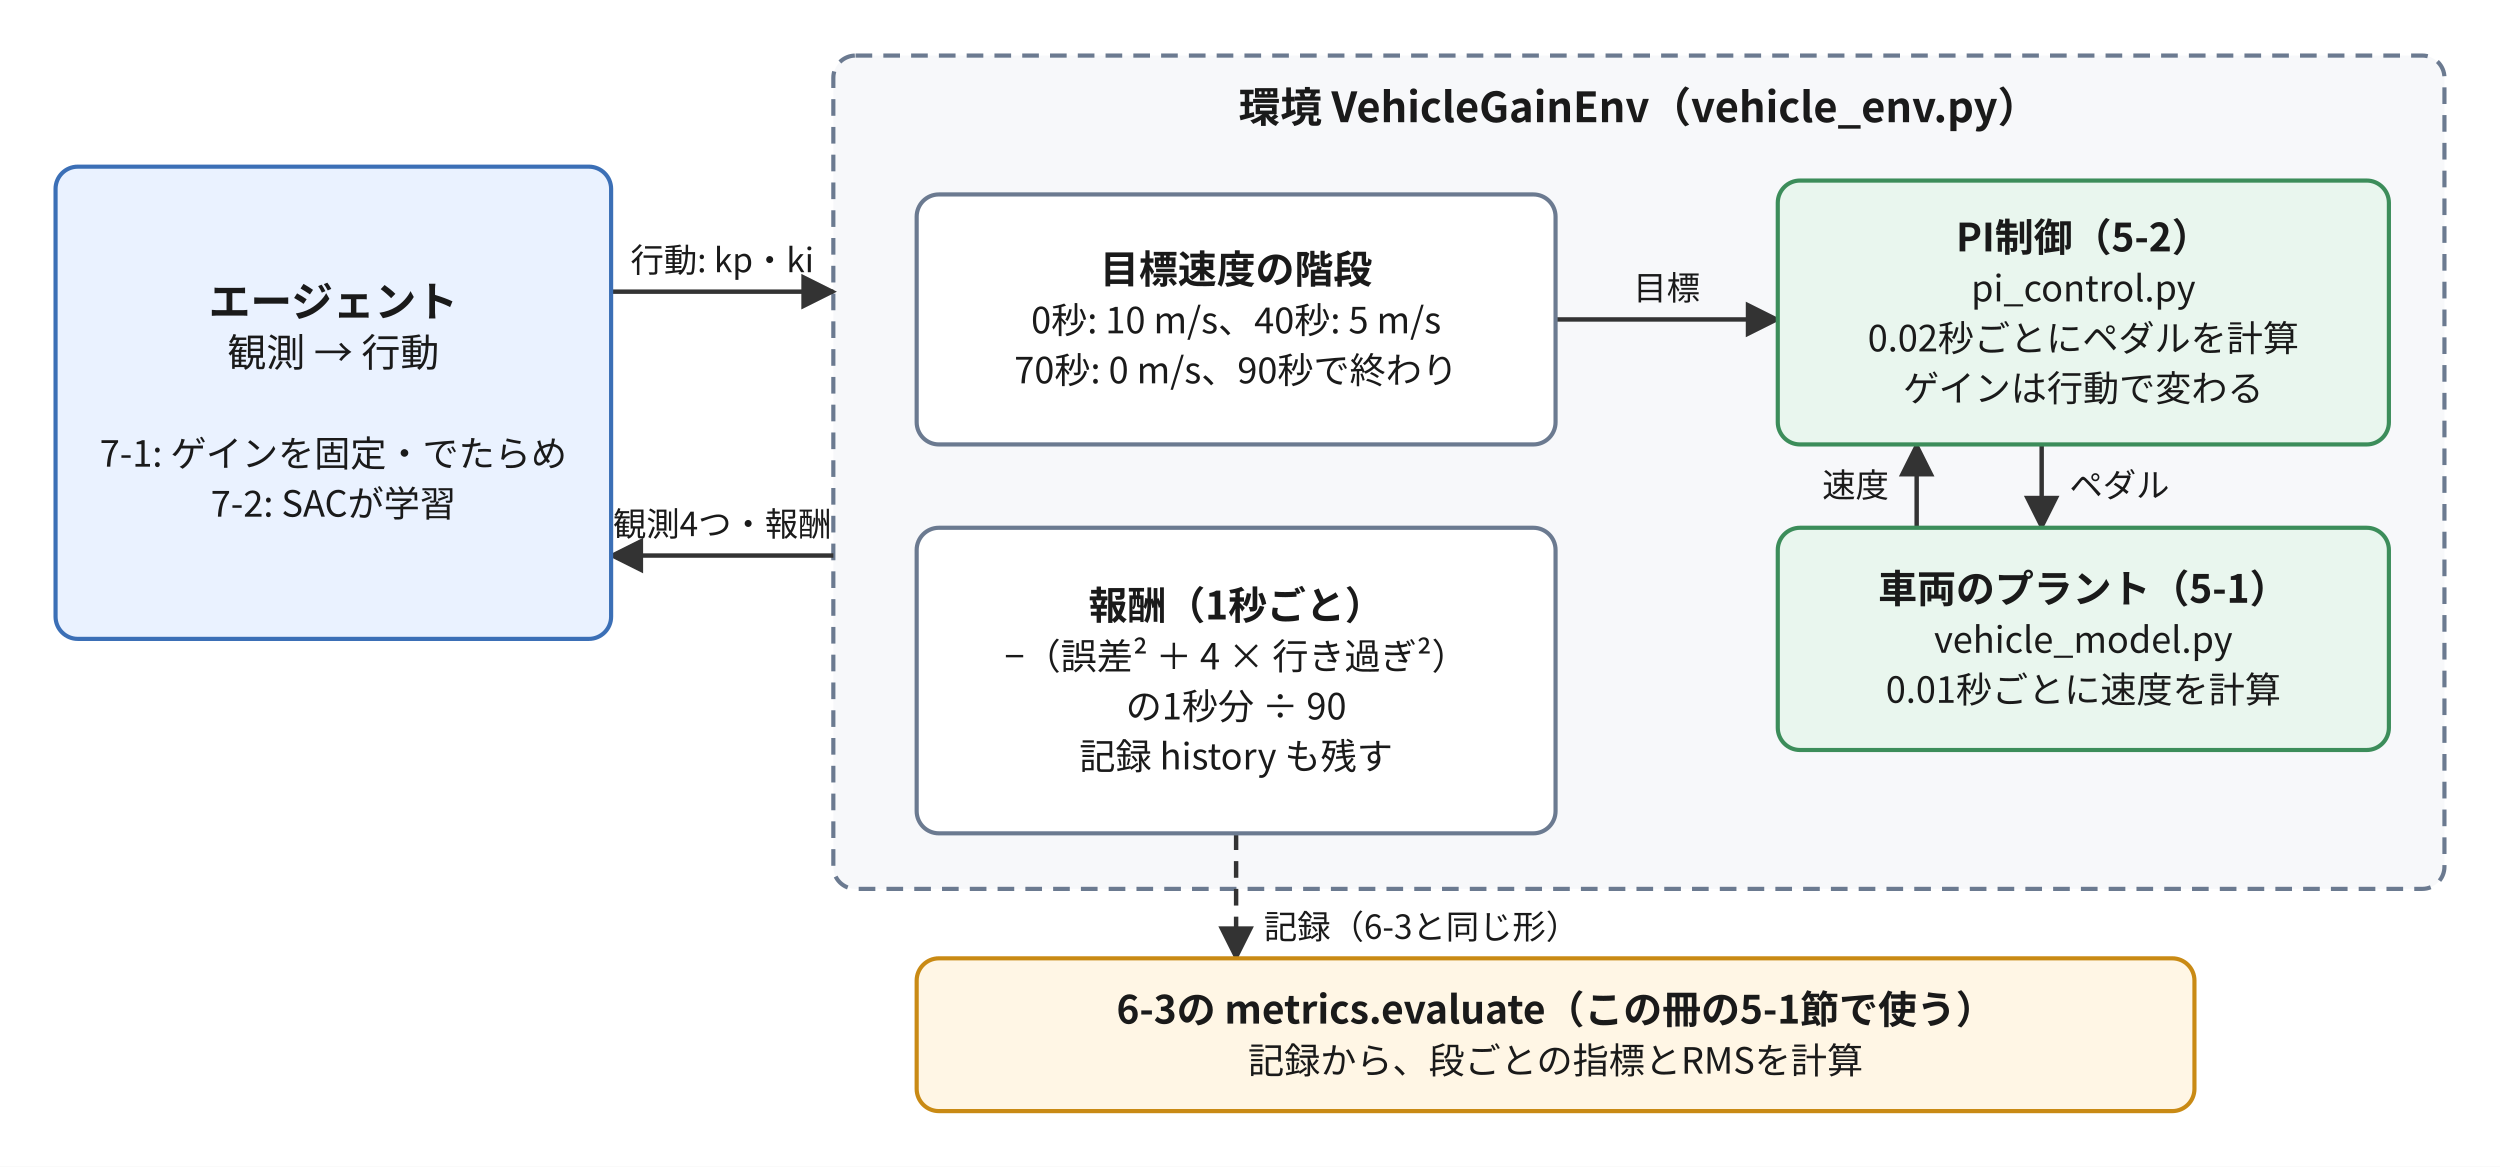
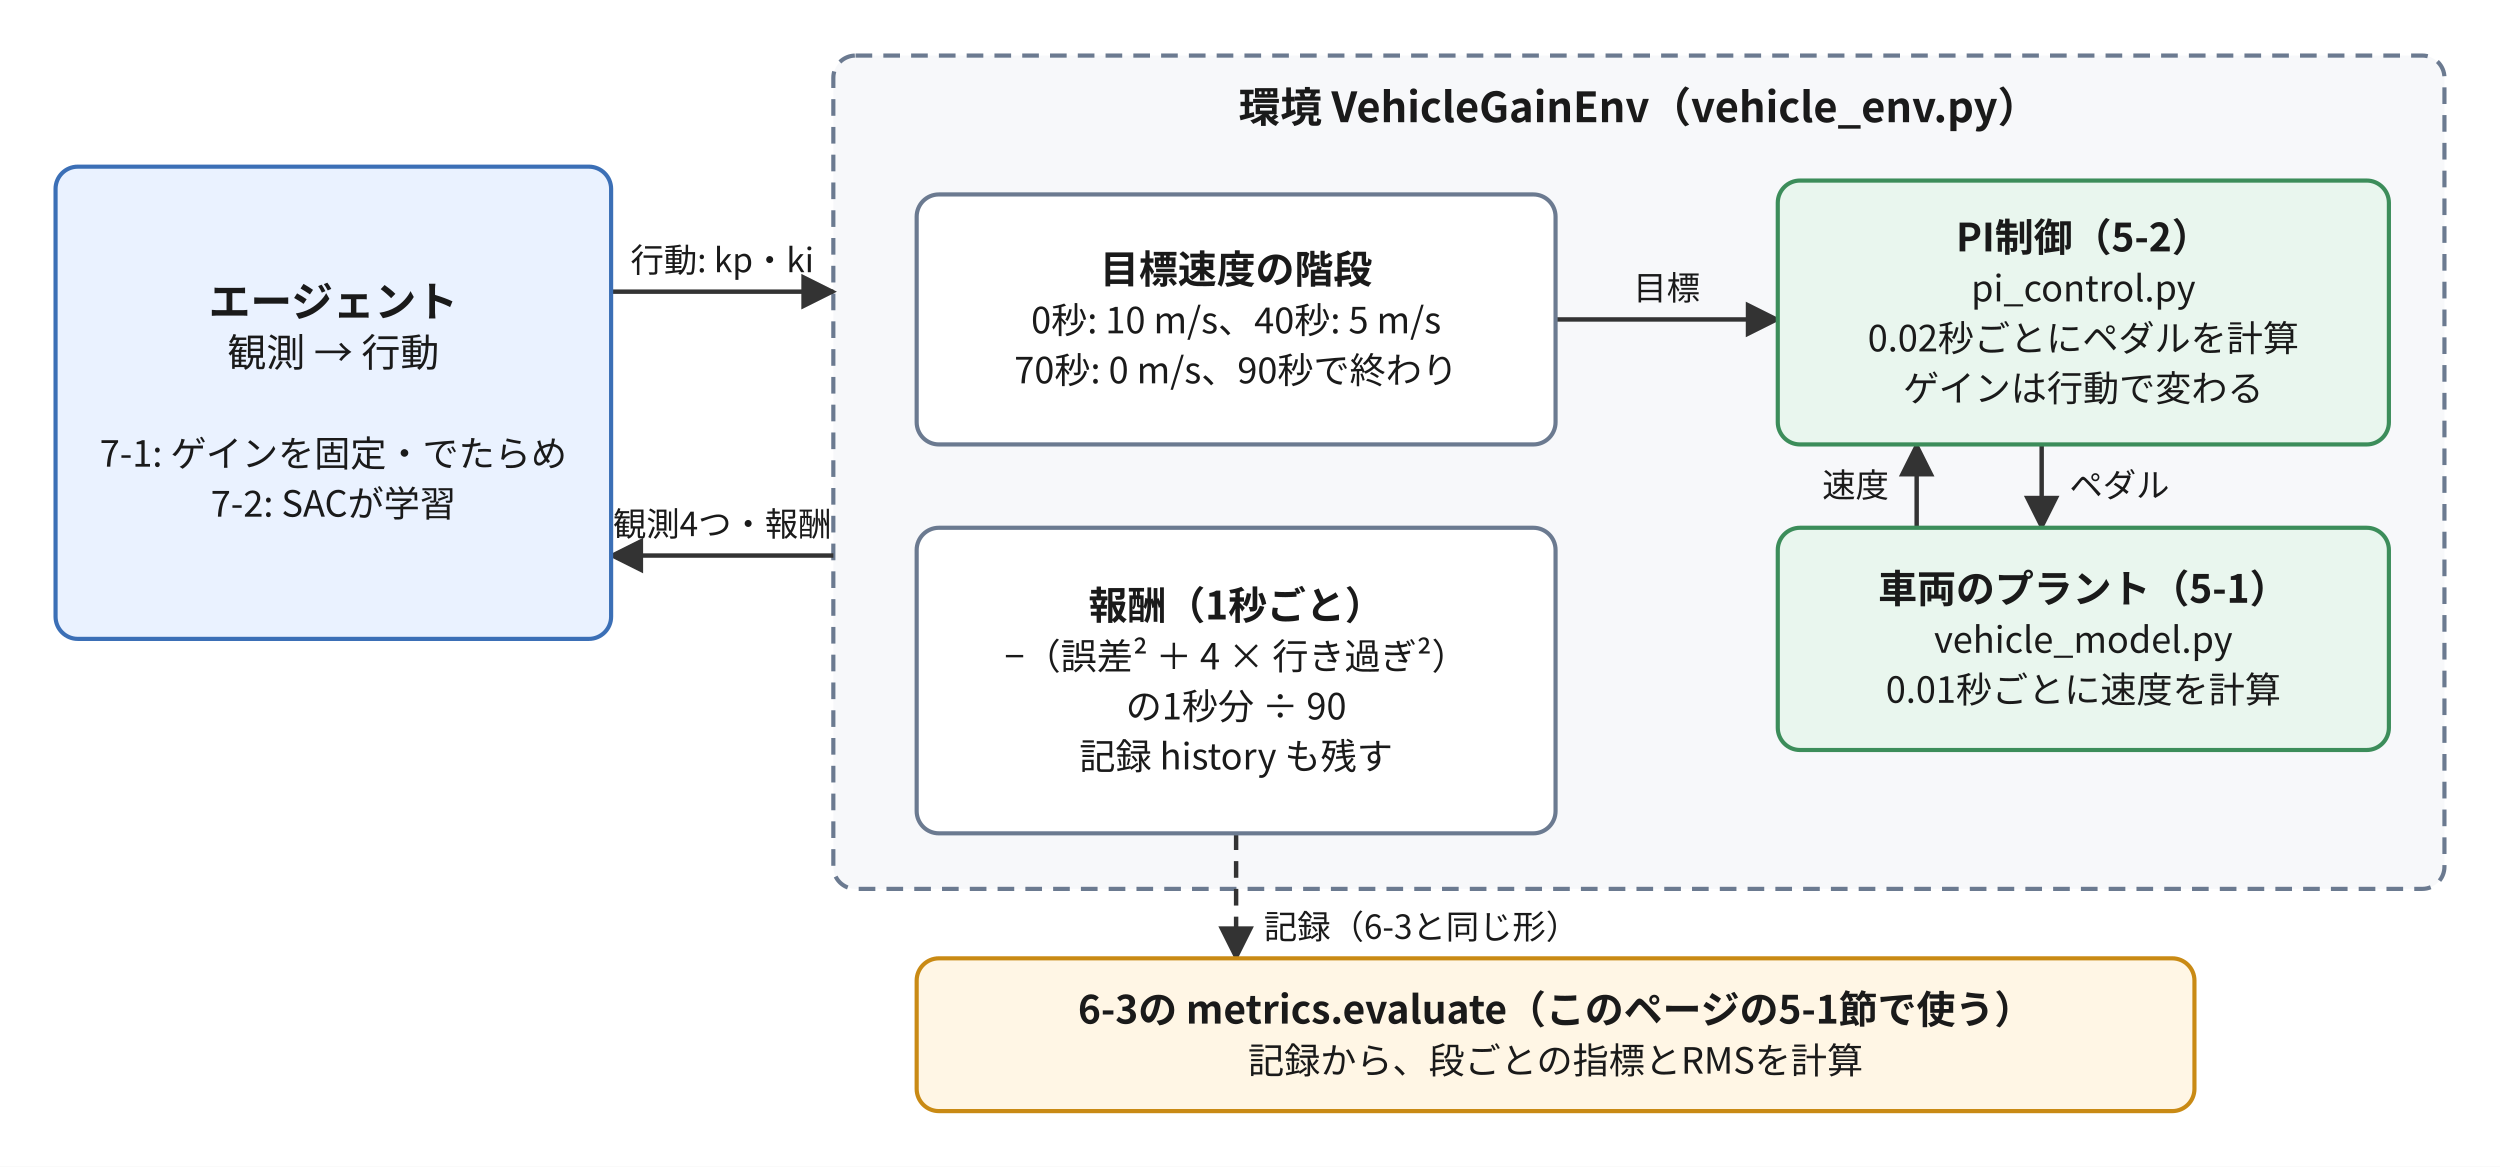
<svg xmlns="http://www.w3.org/2000/svg" viewBox="0 0 900 420" width="900" height="420" font-family="'Noto Sans CJK JP','Noto Sans JP','Hiragino Sans','Yu Gothic',Meiryo,sans-serif" font-size="14" role="img" aria-label="図: エージェントが1秒ごとにゲイン（kp・ki）を選び、車両の環境の中では、PI制御（5-2）が0.02秒ごと、プラント（5-1）が0.01秒ごとに進む。環境は観測4つと報酬を返し、残した記録は6-3の指標の計算に渡せる">
  <defs>
    <marker id="a" viewBox="0 0 10 10" refX="9" refY="5" markerWidth="8" markerHeight="8" orient="auto">
      <path d="M0,0 L10,5 L0,10 z" fill="#333333" />
    </marker>
  </defs>
  <rect x="0" y="0" width="900" height="420" fill="#ffffff" />
  <g fill="#1a1a1a">
    <rect x="300" y="20" width="580" height="300" rx="8" fill="#f7f8fa" stroke="#6b7a90" stroke-width="1.5" stroke-dasharray="6 4" />
    <text x="590" y="44" text-anchor="middle" font-size="15" font-weight="bold">環境 VehicleGainEnv（vehicle_env.py）</text>
    <path d="M220,105 L300,105" fill="none" stroke="#333333" stroke-width="1.6" marker-end="url(#a)" />
    <path d="M300,200 L220,200" fill="none" stroke="#333333" stroke-width="1.6" marker-end="url(#a)" />
    <path d="M560,115 L640,115" fill="none" stroke="#333333" stroke-width="1.6" marker-end="url(#a)" />
    <path d="M735,160 L735,190" fill="none" stroke="#333333" stroke-width="1.6" marker-end="url(#a)" />
    <path d="M690,190 L690,160" fill="none" stroke="#333333" stroke-width="1.6" marker-end="url(#a)" />
    <path d="M445,300 L445,345" fill="none" stroke="#333333" stroke-width="1.6" marker-end="url(#a)" stroke-dasharray="6 4" />
    <rect x="20" y="60" width="200" height="170" rx="8" fill="#eaf2ff" stroke="#3b6fb6" stroke-width="1.5" />
    <text x="120.0" y="114.0" text-anchor="middle" font-size="15" font-weight="bold">エージェント</text>
    <text x="120.0" y="132.0" text-anchor="middle" font-size="14">観測 → 行動</text>
    <text x="120.0" y="168.0" text-anchor="middle" font-size="13">7-1: ゲインを固定・でたらめ</text>
    <text x="120.0" y="186.0" text-anchor="middle" font-size="13">7-2: SACが学習</text>
    <rect x="330" y="70" width="230" height="90" rx="8" fill="#ffffff" stroke="#6b7a90" stroke-width="1.5" />
    <text x="445.0" y="102.0" text-anchor="middle" font-size="14" font-weight="bold">目標速度の階段</text>
    <text x="445.0" y="120.0" text-anchor="middle" font-size="13">0秒: 10 m/s、40秒: 5 m/s</text>
    <text x="445.0" y="138.0" text-anchor="middle" font-size="13">70秒: 0 m/s、90秒で終わり</text>
    <rect x="640" y="65" width="220" height="95" rx="8" fill="#e9f6ee" stroke="#3c8d5a" stroke-width="1.5" />
    <text x="750.0" y="90.5" text-anchor="middle" font-size="14" font-weight="bold">PI制御（5-2）</text>
    <text x="750.0" y="108.5" text-anchor="middle" font-size="13">pi_control.py</text>
    <text x="750.0" y="126.5" text-anchor="middle" font-size="13">0.02秒ごとにペダルを計算</text>
    <text x="750.0" y="144.5" text-anchor="middle" font-size="13">ゲインは行動で変わる</text>
    <rect x="640" y="190" width="220" height="80" rx="8" fill="#e9f6ee" stroke="#3c8d5a" stroke-width="1.5" />
    <text x="750.0" y="217.0" text-anchor="middle" font-size="14" font-weight="bold">車両のプラント（5-1）</text>
    <text x="750.0" y="235.0" text-anchor="middle" font-size="13">vehicle_model.py</text>
    <text x="750.0" y="253.0" text-anchor="middle" font-size="13">0.01秒ごとに速度を計算</text>
    <rect x="330" y="190" width="230" height="110" rx="8" fill="#ffffff" stroke="#6b7a90" stroke-width="1.5" />
    <text x="445.0" y="223.0" text-anchor="middle" font-size="14" font-weight="bold">報酬（1秒ごと）</text>
    <text x="445.0" y="241.0" text-anchor="middle" font-size="13">−（誤差² ＋ 4 × 行き過ぎ²）</text>
    <text x="445.0" y="259.0" text-anchor="middle" font-size="13">の1秒分 ÷ 90</text>
    <text x="445.0" y="277.0" text-anchor="middle" font-size="13">記録 history も残す</text>
    <rect x="330" y="345" width="460" height="55" rx="8" fill="#fff6e5" stroke="#c98a14" stroke-width="1.5" />
-     <text x="560.0" y="368.5" text-anchor="middle" font-size="14" font-weight="bold">6-3の metrics.evaluate（この冊の5-1節で使う）</text>
+     <text x="560.0" y="368.5" text-anchor="middle" font-size="14" font-weight="bold">6-3の metrics.evaluate（このページの5-1節で使う）</text>
    <text x="560.0" y="386.5" text-anchor="middle" font-size="13">記録から、段ごとの指標とRMSを計算</text>
    <text x="260" y="98" text-anchor="middle" font-size="12">行動: kp・ki</text>
    <text x="260" y="193" text-anchor="middle" font-size="12">観測4つ・報酬</text>
    <text x="745" y="179" text-anchor="start" font-size="12">ペダル</text>
    <text x="680" y="179" text-anchor="end" font-size="12">速度</text>
    <text x="600" y="108" text-anchor="middle" font-size="12">目標</text>
    <text x="455" y="338" text-anchor="start" font-size="12">記録（6-3と同じ形）</text>
  </g>
</svg>
